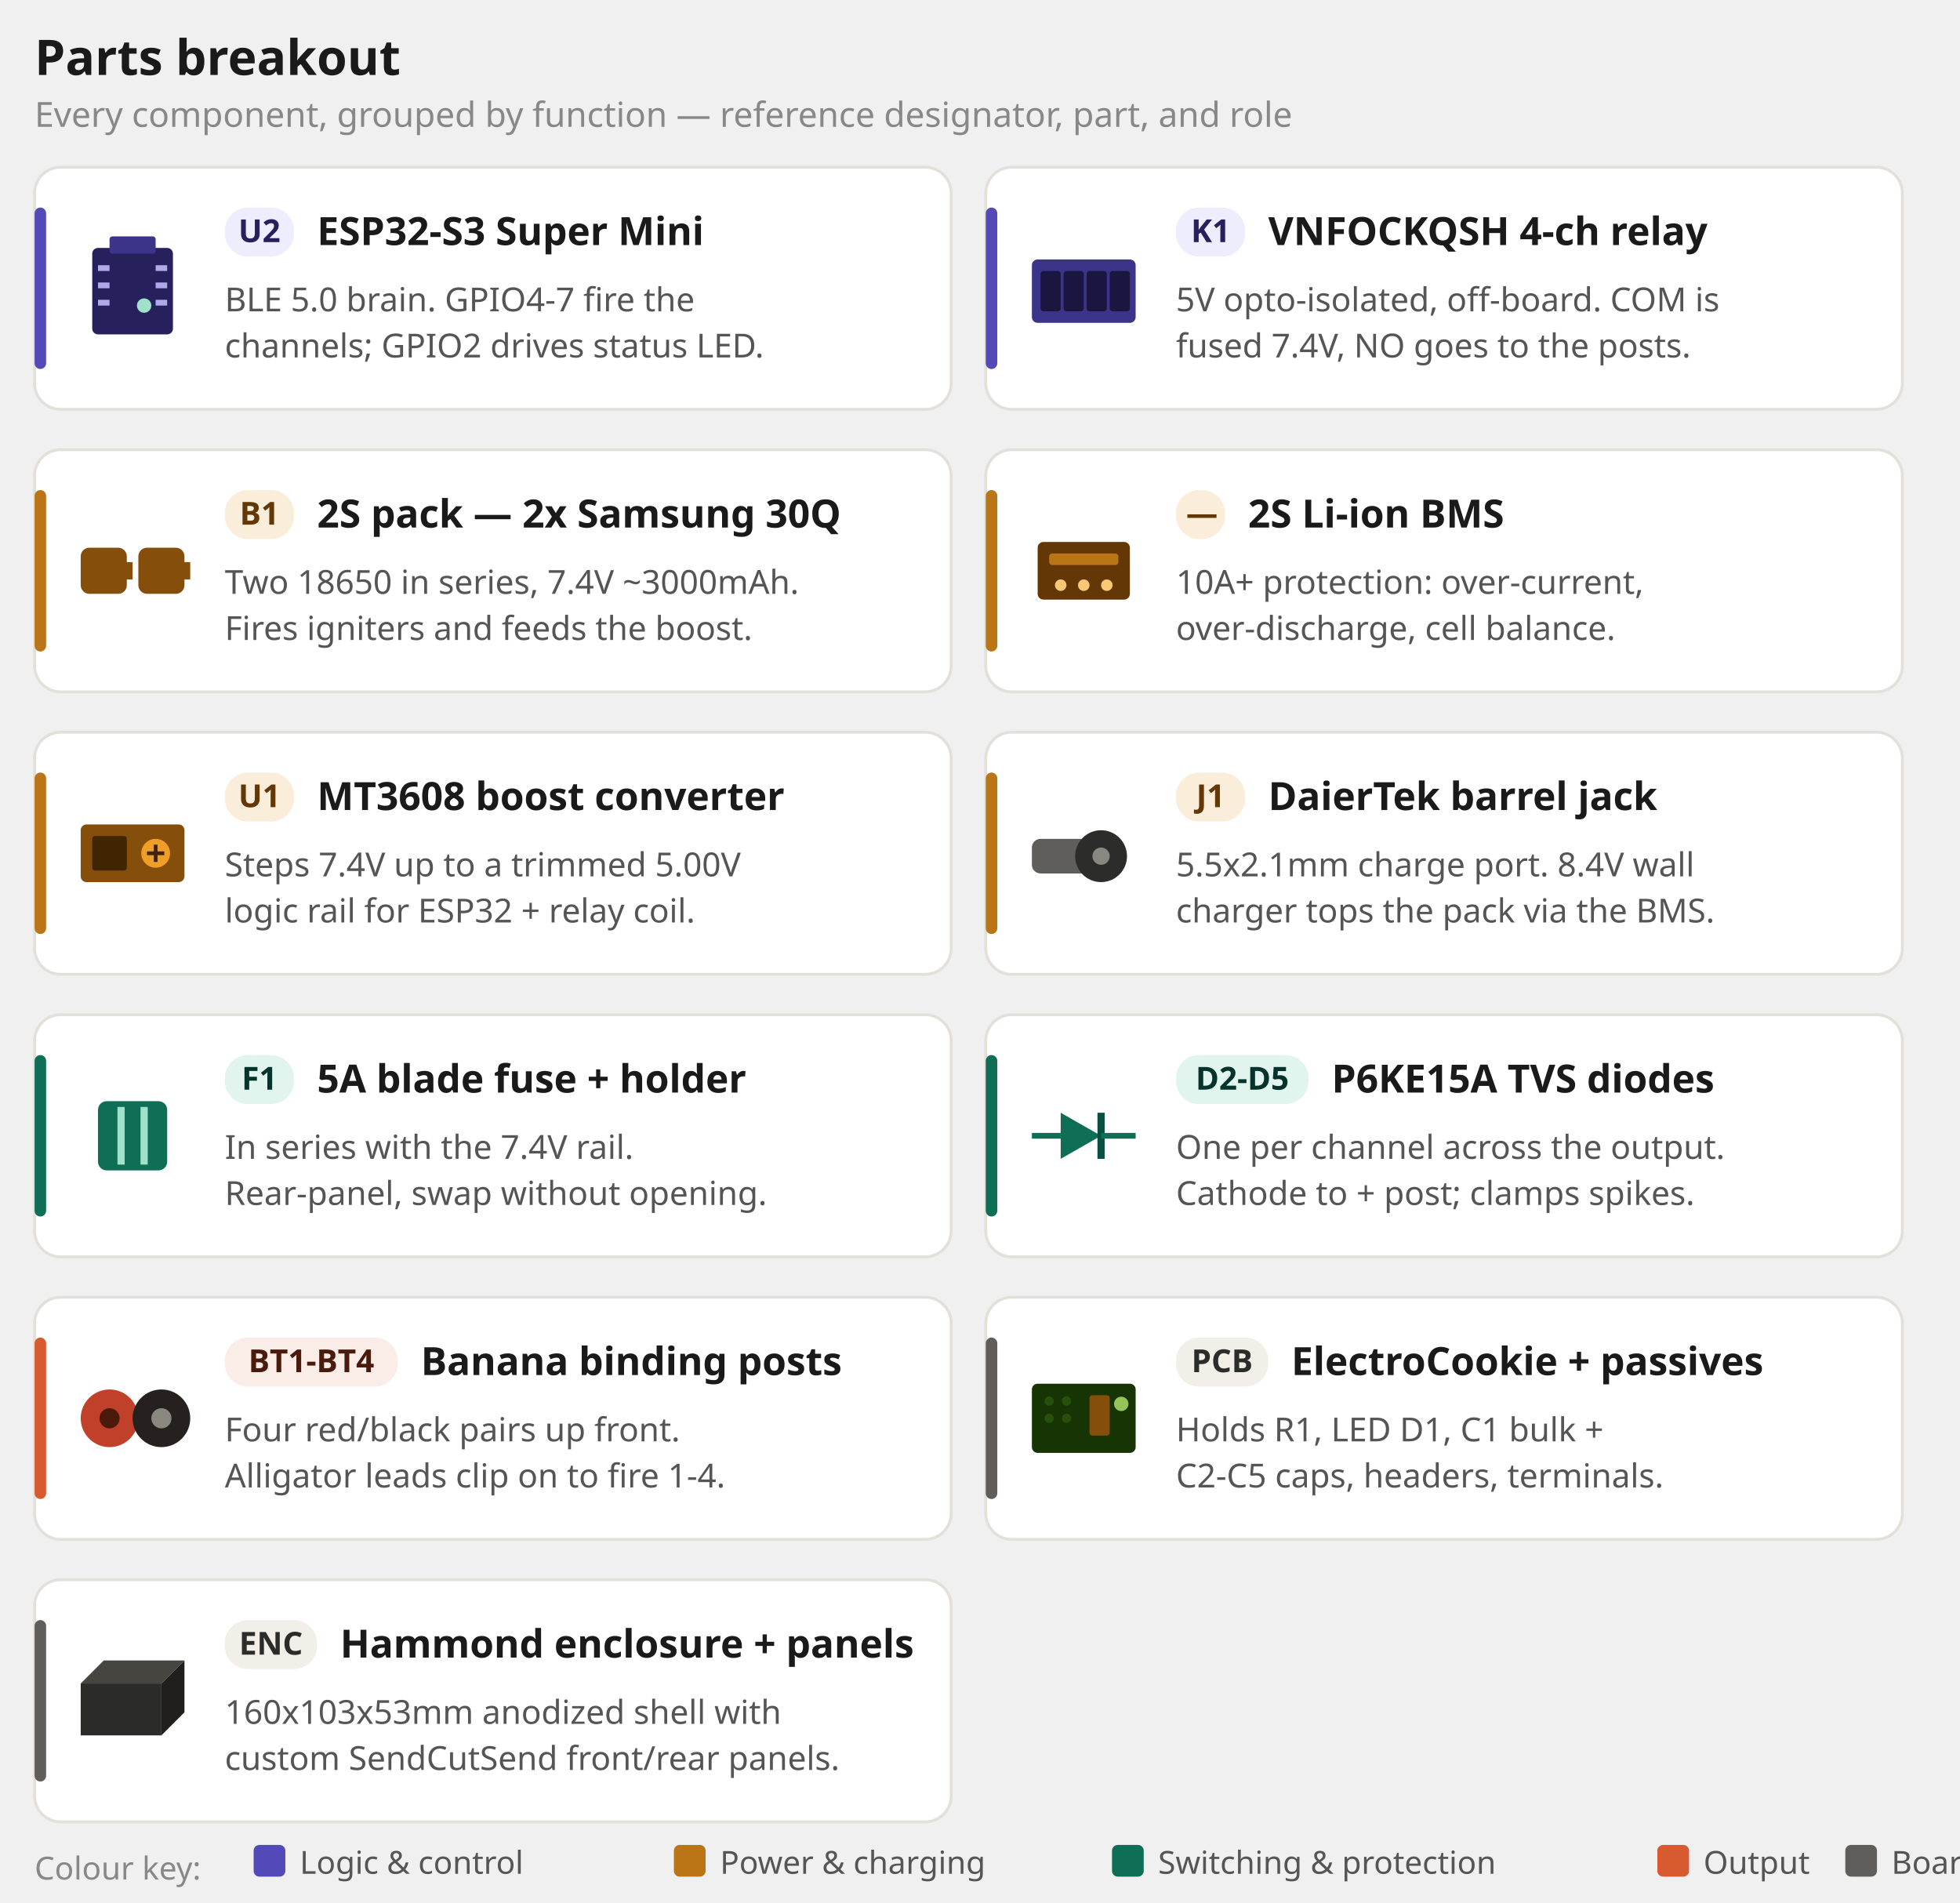
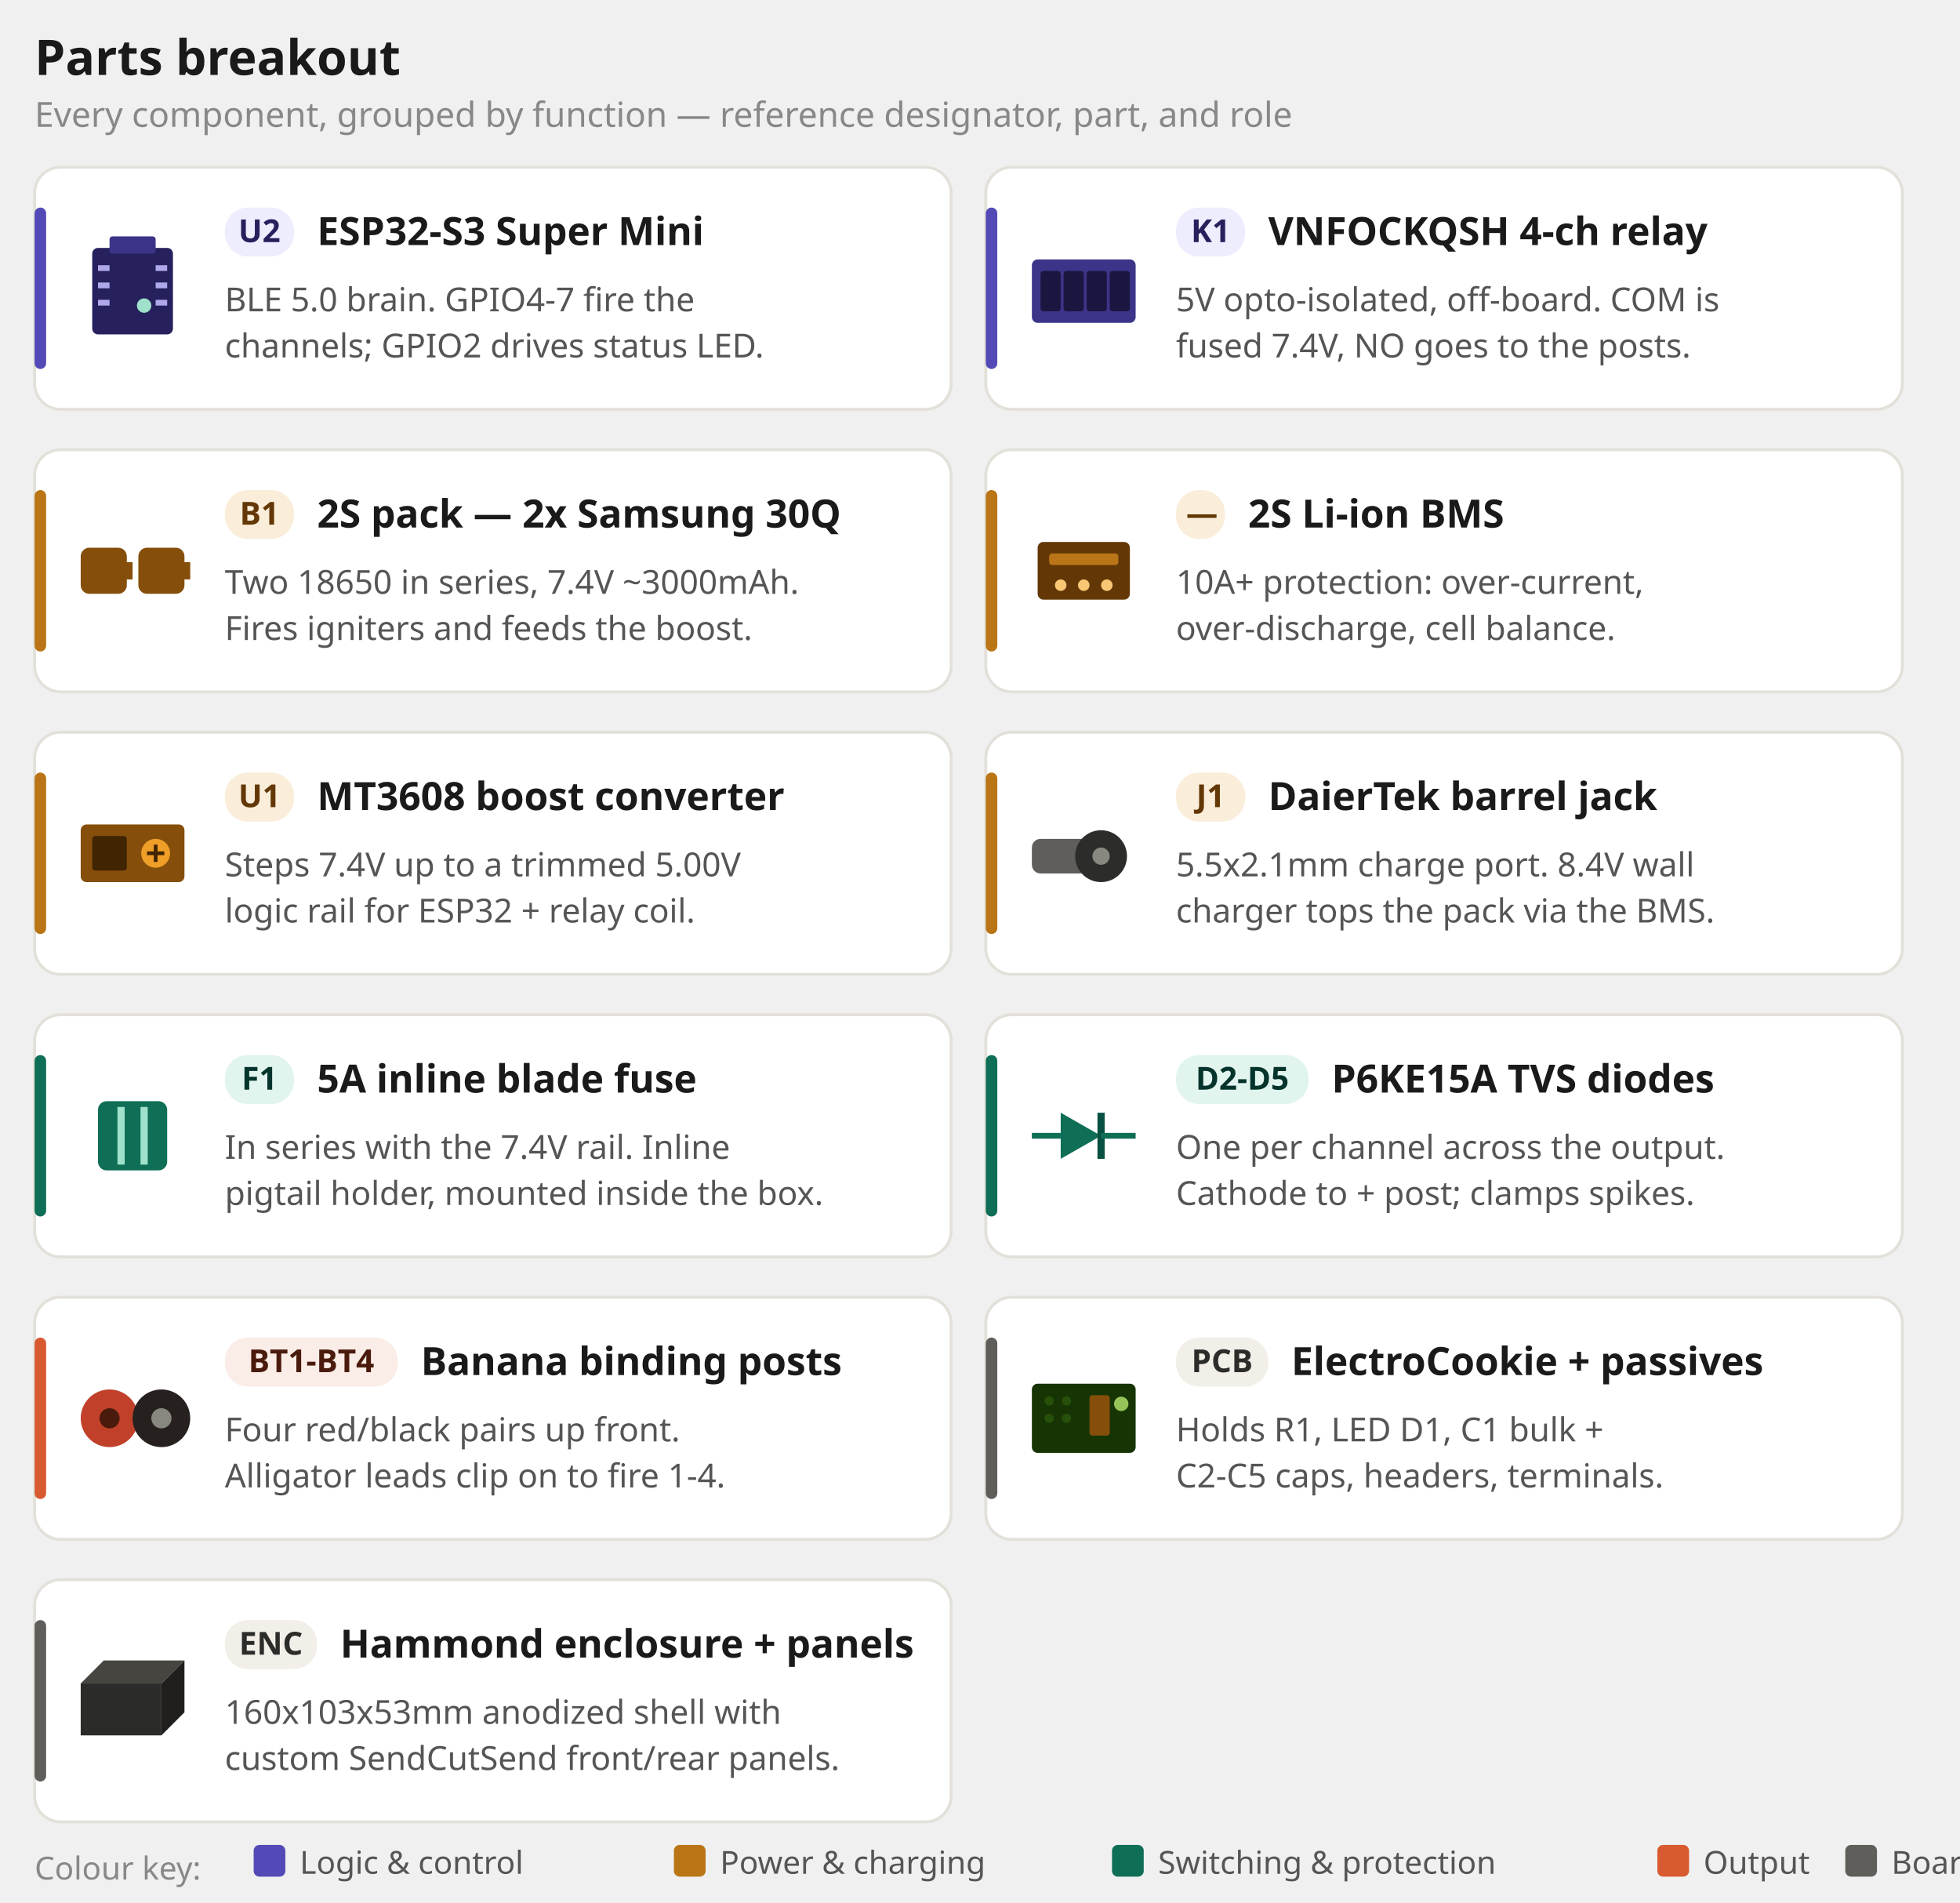
<svg xmlns="http://www.w3.org/2000/svg" width="680" viewBox="0 0 680 660" font-family="sans-serif" role="img">
  <text x="12" y="26" font-size="17" font-weight="600" fill="#1a1a1a">Parts breakout</text>
  <text x="12" y="44" font-size="12" fill="#888">Every component, grouped by function — reference designator, part, and role</text>
  <rect x="12" y="58" width="318" height="84" rx="9" fill="#ffffff" stroke="#e2e0d8" stroke-width="1" />
  <rect x="12" y="72" width="4" height="56" rx="2" fill="#534ab7" />
  <g>
    <rect x="32" y="86" width="28" height="30" rx="2" fill="#26215C" />
    <rect x="38" y="82" width="16" height="6" rx="1" fill="#3C3489" />
    <g fill="#AFA9EC">
      <rect x="34" y="92" width="4" height="2" />
      <rect x="34" y="98" width="4" height="2" />
      <rect x="34" y="104" width="4" height="2" />
      <rect x="54" y="92" width="4" height="2" />
      <rect x="54" y="98" width="4" height="2" />
      <rect x="54" y="104" width="4" height="2" />
    </g>
    <circle cx="50" cy="106" r="2.5" fill="#9FE1CB" />
  </g>
  <rect x="78" y="72" width="24" height="17" rx="8" fill="#EEEDFE" />
  <text x="90" y="84" text-anchor="middle" font-size="11" font-weight="600" fill="#26215C">U2</text>
  <text x="110" y="85" font-size="13.5" font-weight="600" fill="#1a1a1a">ESP32-S3 Super Mini</text>
  <text x="78" y="108" font-size="11.5" fill="#555">BLE 5.0 brain. GPIO4-7 fire the</text>
  <text x="78" y="124" font-size="11.5" fill="#555">channels; GPIO2 drives status LED.</text>
  <rect x="342" y="58" width="318" height="84" rx="9" fill="#ffffff" stroke="#e2e0d8" stroke-width="1" />
  <rect x="342" y="72" width="4" height="56" rx="2" fill="#534ab7" />
  <g>
    <rect x="358" y="90" width="36" height="22" rx="2" fill="#3C3489" />
    <g fill="#1a1640">
      <rect x="361" y="94" width="7" height="14" rx="1" />
      <rect x="369" y="94" width="7" height="14" rx="1" />
      <rect x="377" y="94" width="7" height="14" rx="1" />
      <rect x="385" y="94" width="7" height="14" rx="1" />
    </g>
  </g>
  <rect x="408" y="72" width="24" height="17" rx="8" fill="#EEEDFE" />
  <text x="420" y="84" text-anchor="middle" font-size="11" font-weight="600" fill="#26215C">K1</text>
  <text x="440" y="85" font-size="13.5" font-weight="600" fill="#1a1a1a">VNFOCKQSH 4-ch relay</text>
  <text x="408" y="108" font-size="11.5" fill="#555">5V opto-isolated, off-board. COM is</text>
  <text x="408" y="124" font-size="11.5" fill="#555">fused 7.4V, NO goes to the posts.</text>
  <rect x="12" y="156" width="318" height="84" rx="9" fill="#ffffff" stroke="#e2e0d8" stroke-width="1" />
  <rect x="12" y="170" width="4" height="56" rx="2" fill="#BA7517" />
  <g fill="#854F0B">
    <rect x="28" y="190" width="16" height="16" rx="3" />
    <rect x="43" y="195" width="3" height="6" />
    <rect x="48" y="190" width="16" height="16" rx="3" />
    <rect x="63" y="195" width="3" height="6" />
  </g>
  <rect x="78" y="170" width="24" height="17" rx="8" fill="#FAEEDA" />
  <text x="90" y="182" text-anchor="middle" font-size="11" font-weight="600" fill="#633806">B1</text>
  <text x="110" y="183" font-size="13.5" font-weight="600" fill="#1a1a1a">2S pack — 2x Samsung 30Q</text>
  <text x="78" y="206" font-size="11.5" fill="#555">Two 18650 in series, 7.4V ~3000mAh.</text>
  <text x="78" y="222" font-size="11.5" fill="#555">Fires igniters and feeds the boost.</text>
  <rect x="342" y="156" width="318" height="84" rx="9" fill="#ffffff" stroke="#e2e0d8" stroke-width="1" />
  <rect x="342" y="170" width="4" height="56" rx="2" fill="#BA7517" />
  <g>
    <rect x="360" y="188" width="32" height="20" rx="2" fill="#633806" />
    <rect x="364" y="192" width="24" height="4" rx="1" fill="#BA7517" />
    <circle cx="368" cy="203" r="2" fill="#FAC775" />
    <circle cx="376" cy="203" r="2" fill="#FAC775" />
    <circle cx="384" cy="203" r="2" fill="#FAC775" />
  </g>
  <rect x="408" y="170" width="17" height="17" rx="8" fill="#FAEEDA" />
  <text x="417" y="182" text-anchor="middle" font-size="11" font-weight="600" fill="#633806">—</text>
  <text x="433" y="183" font-size="13.5" font-weight="600" fill="#1a1a1a">2S Li-ion BMS</text>
  <text x="408" y="206" font-size="11.5" fill="#555">10A+ protection: over-current,</text>
  <text x="408" y="222" font-size="11.5" fill="#555">over-discharge, cell balance.</text>
  <rect x="12" y="254" width="318" height="84" rx="9" fill="#ffffff" stroke="#e2e0d8" stroke-width="1" />
  <rect x="12" y="268" width="4" height="56" rx="2" fill="#BA7517" />
  <g>
    <rect x="28" y="286" width="36" height="20" rx="2" fill="#854F0B" />
    <rect x="32" y="290" width="12" height="12" rx="1" fill="#412402" />
    <circle cx="54" cy="296" r="5" fill="#EF9F27" />
    <path d="M54 293 v6 M51 296 h6" stroke="#412402" stroke-width="1.3" />
  </g>
  <rect x="78" y="268" width="24" height="17" rx="8" fill="#FAEEDA" />
  <text x="90" y="280" text-anchor="middle" font-size="11" font-weight="600" fill="#633806">U1</text>
  <text x="110" y="281" font-size="13.5" font-weight="600" fill="#1a1a1a">MT3608 boost converter</text>
  <text x="78" y="304" font-size="11.5" fill="#555">Steps 7.4V up to a trimmed 5.00V</text>
  <text x="78" y="320" font-size="11.5" fill="#555">logic rail for ESP32 + relay coil.</text>
  <rect x="342" y="254" width="318" height="84" rx="9" fill="#ffffff" stroke="#e2e0d8" stroke-width="1" />
  <rect x="342" y="268" width="4" height="56" rx="2" fill="#BA7517" />
  <g>
    <rect x="358" y="291" width="22" height="12" rx="3" fill="#5F5E5A" />
    <circle cx="382" cy="297" r="9" fill="#2C2C2A" />
    <circle cx="382" cy="297" r="3" fill="#888780" />
  </g>
  <rect x="408" y="268" width="24" height="17" rx="8" fill="#FAEEDA" />
  <text x="420" y="280" text-anchor="middle" font-size="11" font-weight="600" fill="#633806">J1</text>
  <text x="440" y="281" font-size="13.5" font-weight="600" fill="#1a1a1a">DaierTek barrel jack</text>
  <text x="408" y="304" font-size="11.5" fill="#555">5.5x2.1mm charge port. 8.4V wall</text>
  <text x="408" y="320" font-size="11.5" fill="#555">charger tops the pack via the BMS.</text>
  <rect x="12" y="352" width="318" height="84" rx="9" fill="#ffffff" stroke="#e2e0d8" stroke-width="1" />
  <rect x="12" y="366" width="4" height="56" rx="2" fill="#0f6e56" />
  <g>
    <rect x="34" y="382" width="24" height="24" rx="3" fill="#0F6E56" />
    <path d="M42 384 v20 M50 384 v20" stroke="#9FE1CB" stroke-width="2.5" />
  </g>
  <rect x="78" y="366" width="24" height="17" rx="8" fill="#E1F5EE" />
  <text x="90" y="378" text-anchor="middle" font-size="11" font-weight="600" fill="#04342C">F1</text>
-   <text x="110" y="379" font-size="13.5" font-weight="600" fill="#1a1a1a">5A blade fuse + holder</text>
-   <text x="78" y="402" font-size="11.5" fill="#555">In series with the 7.4V rail.</text>
-   <text x="78" y="418" font-size="11.5" fill="#555">Rear-panel, swap without opening.</text>
+   <text x="110" y="379" font-size="13.5" font-weight="600" fill="#1a1a1a">5A inline blade fuse</text>
+   <text x="78" y="402" font-size="11.5" fill="#555">In series with the 7.4V rail. Inline</text>
+   <text x="78" y="418" font-size="11.5" fill="#555">pigtail holder, mounted inside the box.</text>
  <rect x="342" y="352" width="318" height="84" rx="9" fill="#ffffff" stroke="#e2e0d8" stroke-width="1" />
  <rect x="342" y="366" width="4" height="56" rx="2" fill="#0f6e56" />
  <g>
    <line x1="358" y1="394" x2="368" y2="394" stroke="#0F6E56" stroke-width="2" />
    <polygon points="368,386 368,402 382,394" fill="#0F6E56" />
    <line x1="382" y1="386" x2="382" y2="402" stroke="#085041" stroke-width="2.5" />
    <line x1="382" y1="394" x2="394" y2="394" stroke="#0F6E56" stroke-width="2" />
  </g>
  <rect x="408" y="366" width="46" height="17" rx="8" fill="#E1F5EE" />
  <text x="431" y="378" text-anchor="middle" font-size="11" font-weight="600" fill="#04342C">D2-D5</text>
  <text x="462" y="379" font-size="13.5" font-weight="600" fill="#1a1a1a">P6KE15A TVS diodes</text>
  <text x="408" y="402" font-size="11.5" fill="#555">One per channel across the output.</text>
  <text x="408" y="418" font-size="11.5" fill="#555">Cathode to + post; clamps spikes.</text>
  <rect x="12" y="450" width="318" height="84" rx="9" fill="#ffffff" stroke="#e2e0d8" stroke-width="1" />
  <rect x="12" y="464" width="4" height="56" rx="2" fill="#D85A30" />
  <g>
    <circle cx="38" cy="492" r="10" fill="#C1402A" />
    <circle cx="38" cy="492" r="3.5" fill="#4A1B0C" />
    <circle cx="56" cy="492" r="10" fill="#26211f" />
    <circle cx="56" cy="492" r="3.5" fill="#888780" />
  </g>
  <rect x="78" y="464" width="60" height="17" rx="8" fill="#FAECE7" />
  <text x="108" y="476" text-anchor="middle" font-size="11" font-weight="600" fill="#4A1B0C">BT1-BT4</text>
  <text x="146" y="477" font-size="13.5" font-weight="600" fill="#1a1a1a">Banana binding posts</text>
  <text x="78" y="500" font-size="11.5" fill="#555">Four red/black pairs up front.</text>
  <text x="78" y="516" font-size="11.5" fill="#555">Alligator leads clip on to fire 1-4.</text>
  <rect x="342" y="450" width="318" height="84" rx="9" fill="#ffffff" stroke="#e2e0d8" stroke-width="1" />
  <rect x="342" y="464" width="4" height="56" rx="2" fill="#5F5E5A" />
  <g>
    <rect x="358" y="480" width="36" height="24" rx="2" fill="#173404" />
    <g fill="#27500A">
      <circle cx="364" cy="486" r="1.6" />
      <circle cx="370" cy="486" r="1.6" />
      <circle cx="364" cy="492" r="1.6" />
      <circle cx="370" cy="492" r="1.6" />
    </g>
    <rect x="378" y="484" width="7" height="14" rx="1" fill="#854F0B" />
    <circle cx="389" cy="487" r="2.5" fill="#97C459" />
  </g>
  <rect x="408" y="464" width="32" height="17" rx="8" fill="#F1EFE8" />
  <text x="424" y="476" text-anchor="middle" font-size="11" font-weight="600" fill="#2C2C2A">PCB</text>
  <text x="448" y="477" font-size="13.5" font-weight="600" fill="#1a1a1a">ElectroCookie + passives</text>
  <text x="408" y="500" font-size="11.5" fill="#555">Holds R1, LED D1, C1 bulk +</text>
  <text x="408" y="516" font-size="11.5" fill="#555">C2-C5 caps, headers, terminals.</text>
  <rect x="12" y="548" width="318" height="84" rx="9" fill="#ffffff" stroke="#e2e0d8" stroke-width="1" />
  <rect x="12" y="562" width="4" height="56" rx="2" fill="#5F5E5A" />
  <g>
    <polygon points="28,584 56,584 64,576 36,576" fill="#46453f" />
    <polygon points="56,584 56,602 64,594 64,576" fill="#201f1d" />
    <rect x="28" y="584" width="28" height="18" fill="#2b2b29" />
  </g>
  <rect x="78" y="562" width="32" height="17" rx="8" fill="#F1EFE8" />
  <text x="94" y="574" text-anchor="middle" font-size="11" font-weight="600" fill="#2C2C2A">ENC</text>
  <text x="118" y="575" font-size="13.5" font-weight="600" fill="#1a1a1a">Hammond enclosure + panels</text>
  <text x="78" y="598" font-size="11.5" fill="#555">160x103x53mm anodized shell with</text>
  <text x="78" y="614" font-size="11.5" fill="#555">custom SendCutSend front/rear panels.</text>
  <text x="12" y="652" font-size="11" fill="#888">Colour key:</text>
  <rect x="88" y="640" width="11" height="11" rx="2" fill="#534ab7" />
  <text x="104" y="650" font-size="11" fill="#555">Logic &amp; control</text>
  <rect x="233.8" y="640" width="11" height="11" rx="2" fill="#BA7517" />
  <text x="249.8" y="650" font-size="11" fill="#555">Power &amp; charging</text>
  <rect x="385.8" y="640" width="11" height="11" rx="2" fill="#0f6e56" />
  <text x="401.8" y="650" font-size="11" fill="#555">Switching &amp; protection</text>
  <rect x="575.0" y="640" width="11" height="11" rx="2" fill="#D85A30" />
  <text x="591.0" y="650" font-size="11" fill="#555">Output</text>
  <rect x="640.2" y="640" width="11" height="11" rx="2" fill="#5F5E5A" />
  <text x="656.2" y="650" font-size="11" fill="#555">Board &amp; structure</text>
</svg>
